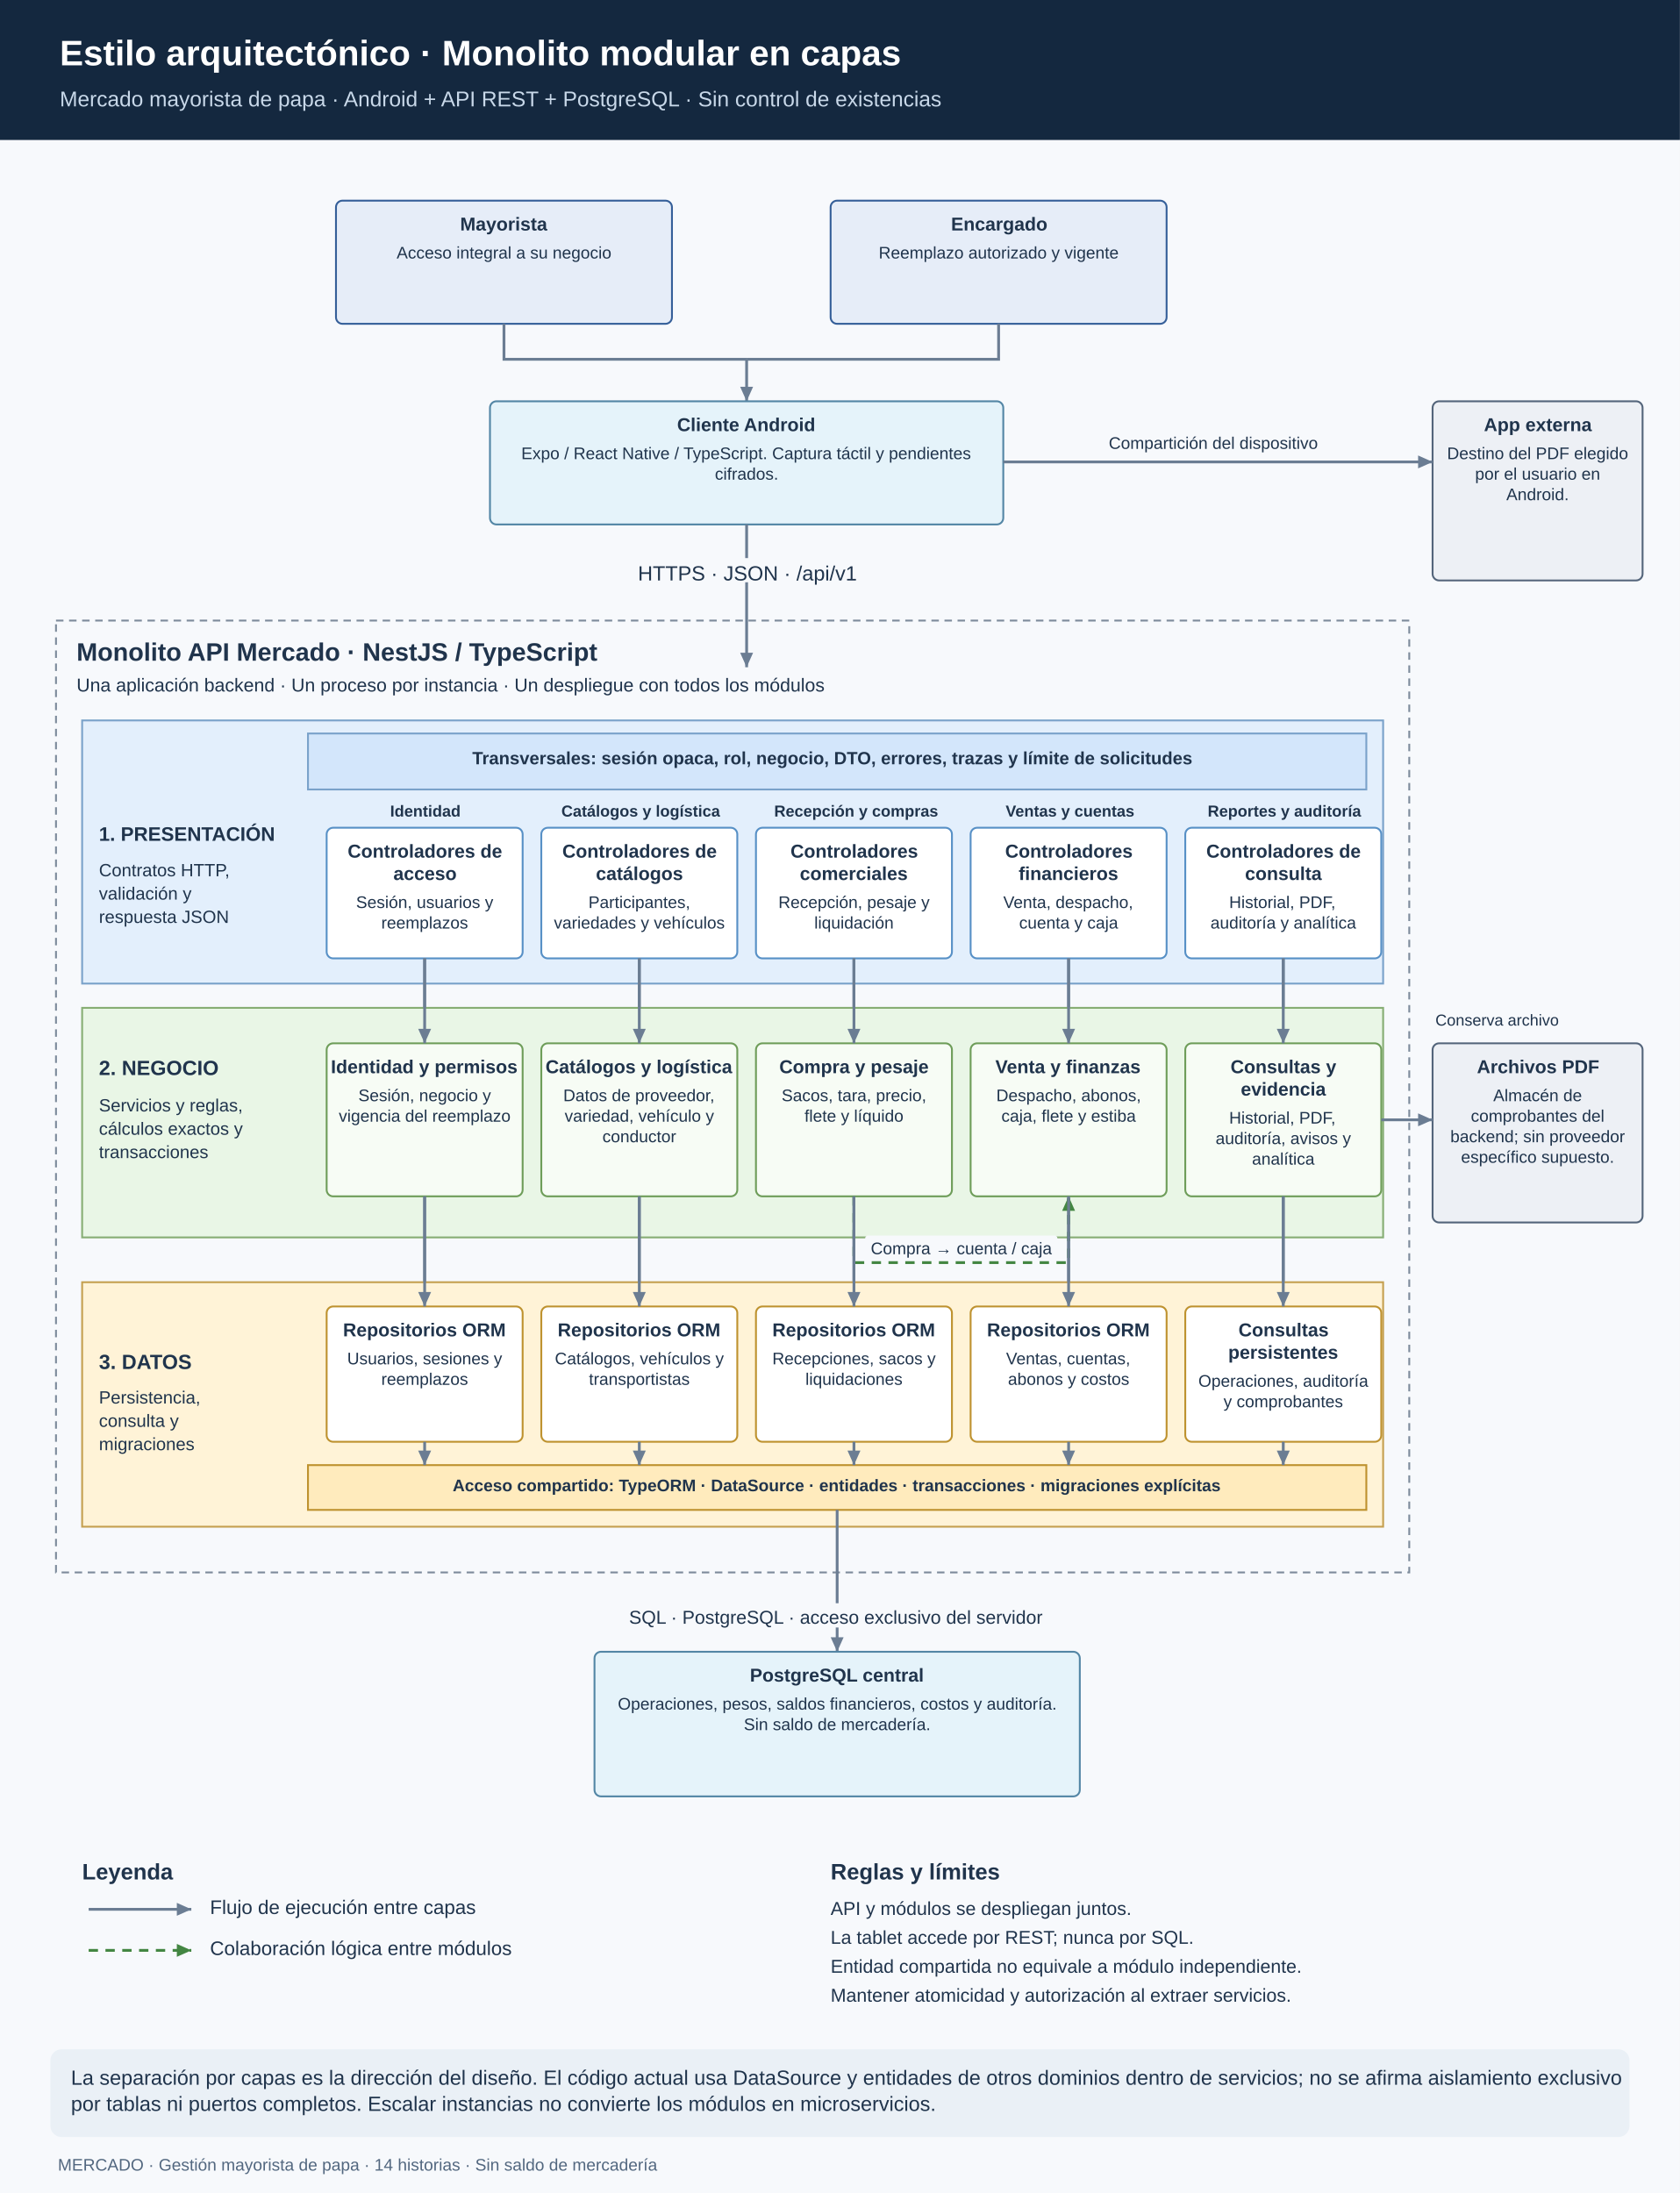
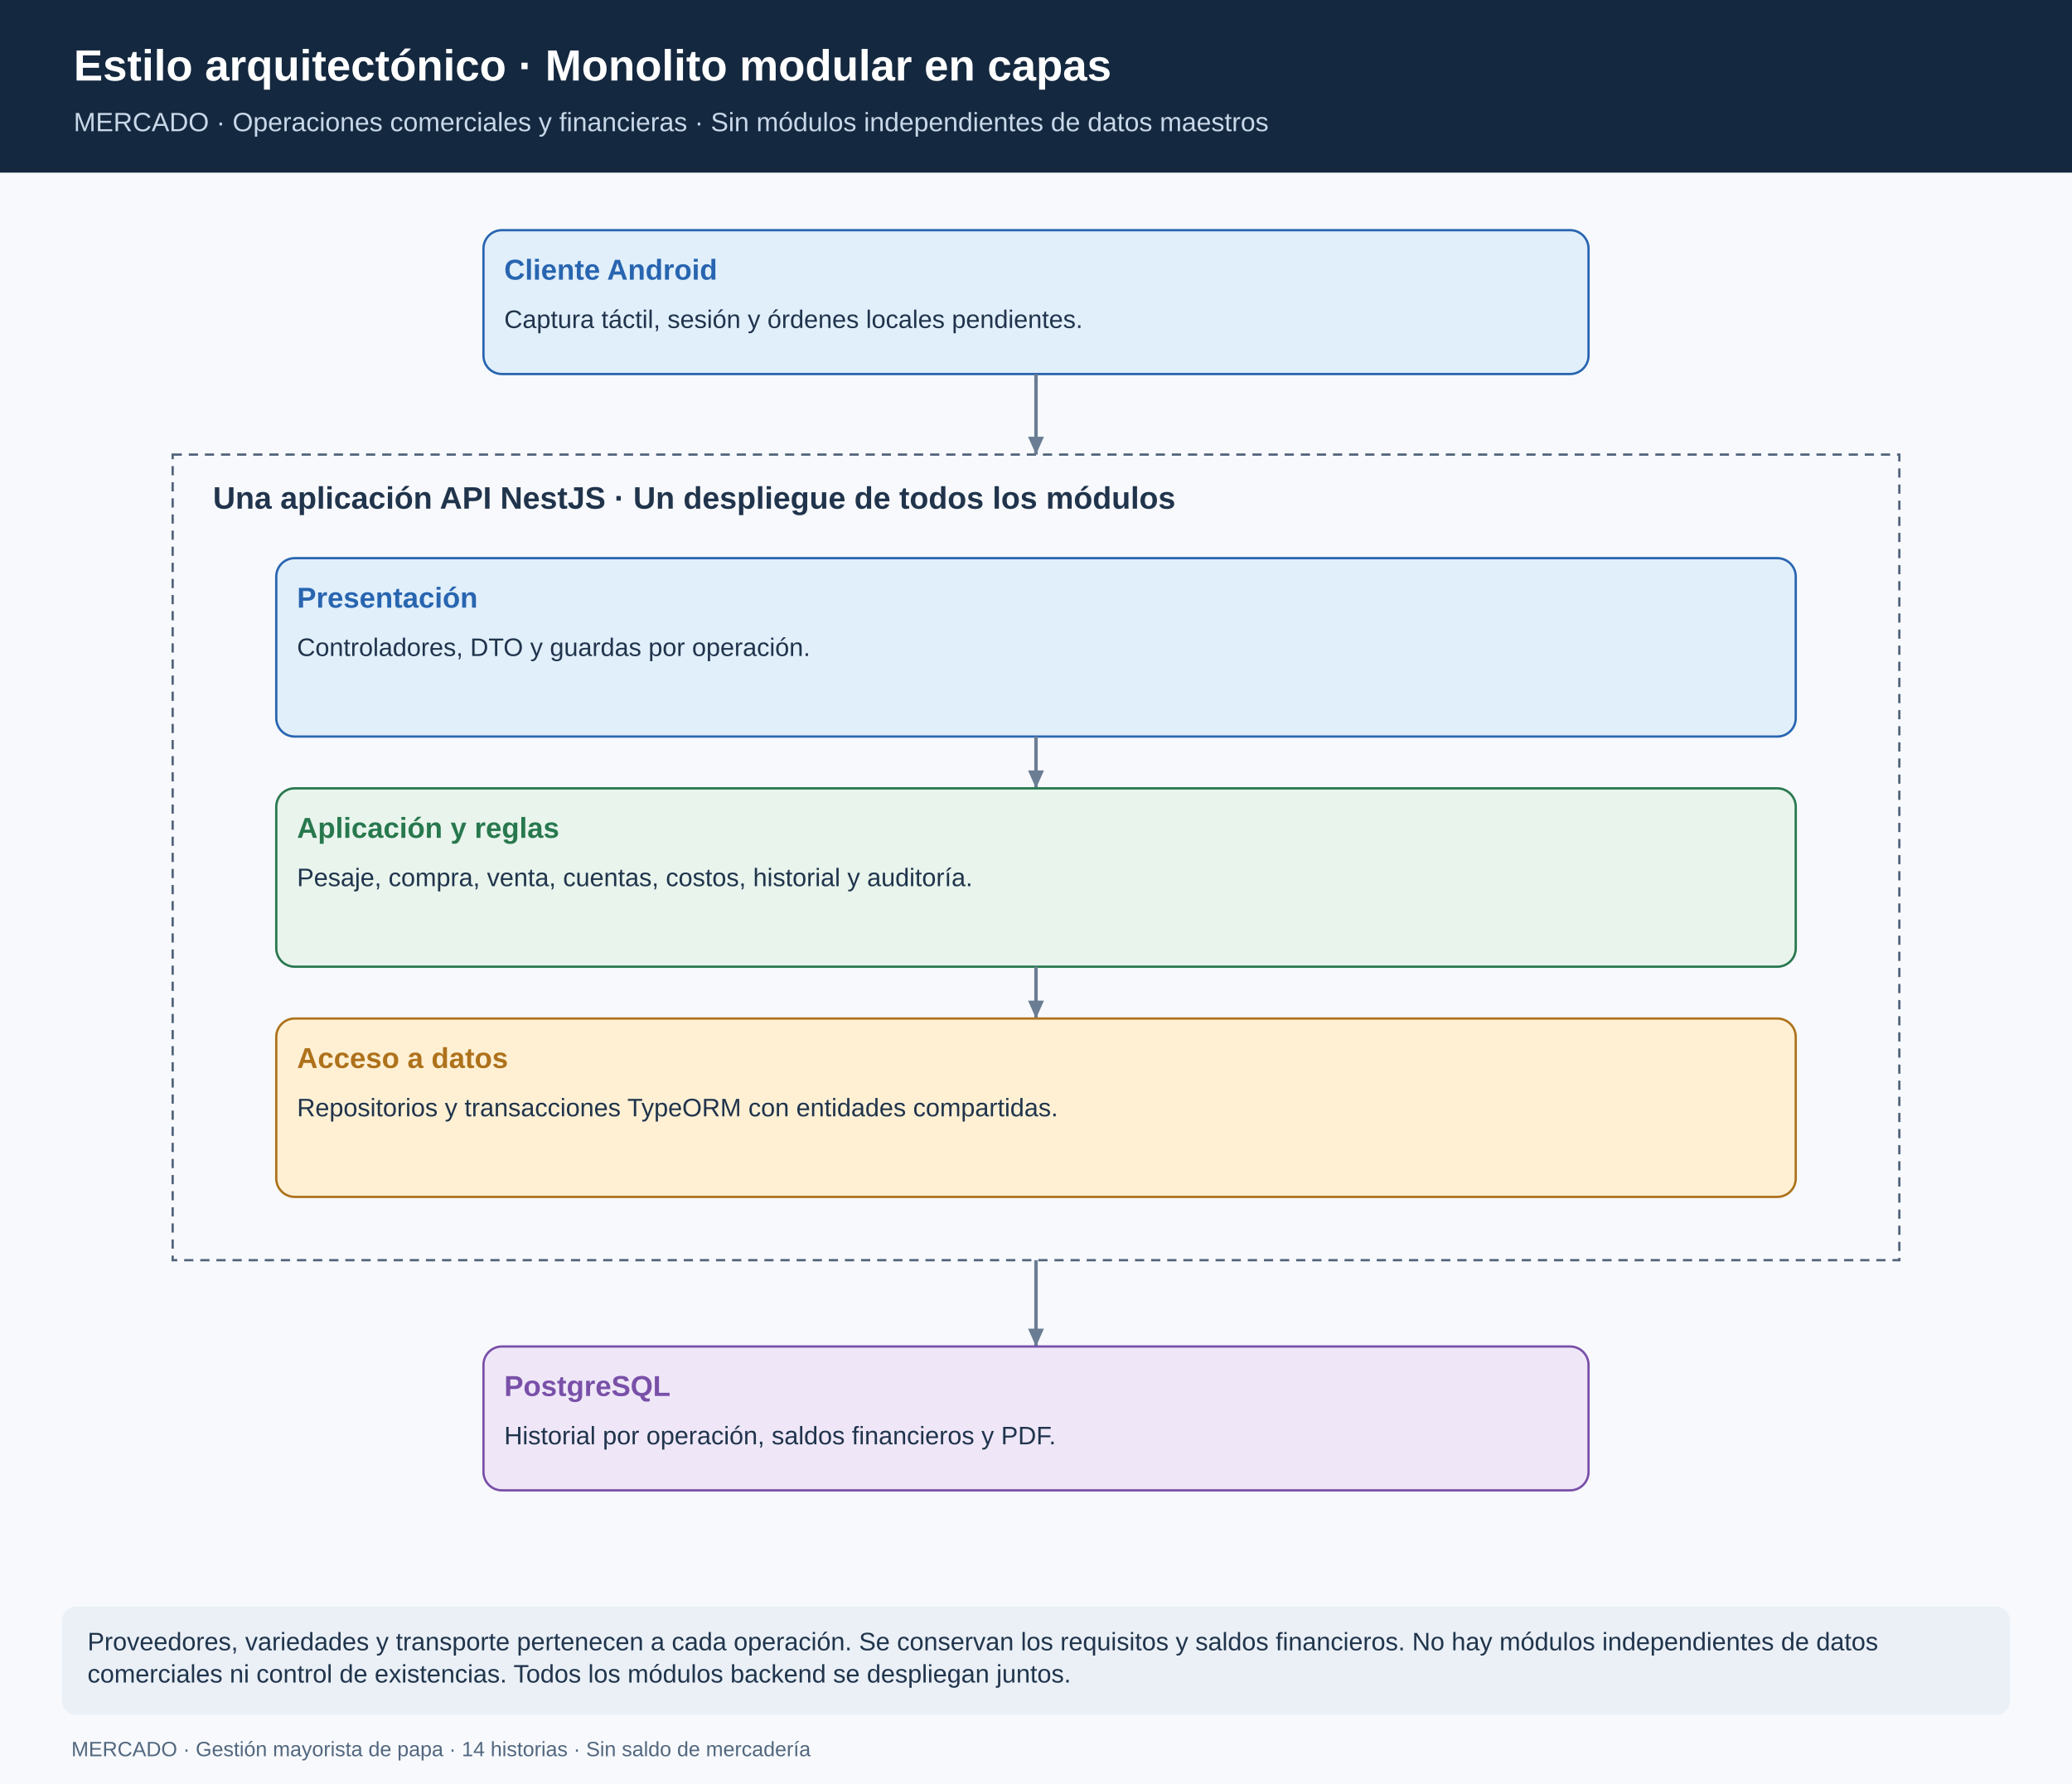
- <svg xmlns="http://www.w3.org/2000/svg" width="1800" height="2350" viewBox="0 0 1800 2350" role="img">
-   <rect width="1800" height="2350" fill="#f7f9fc" />
+ <svg xmlns="http://www.w3.org/2000/svg" width="1800" height="1550" viewBox="0 0 1800 1550" role="img">
+   <rect width="1800" height="1550" fill="#f7f9fc" />
  <rect x="0" y="0" width="1800" height="150" rx="0" fill="#14283f" stroke="none" stroke-width="2" />
  <text x="64" y="70" font-family="Arial,sans-serif" font-size="38" font-weight="700" fill="white">Estilo arquitectónico · Monolito modular en capas</text>
-   <text x="64" y="114" font-family="Arial,sans-serif" font-size="23" font-weight="400" fill="#c8d8e9">Mercado mayorista de papa · Android + API REST + PostgreSQL · Sin control de existencias</text>
-   <rect x="360" y="215" width="360" height="132" rx="7" fill="#e6edf8" stroke="#355f99" stroke-width="2" />
-   <text x="493.0" y="247" font-family="Arial,sans-serif" font-size="20" font-weight="700" fill="#20344c">Mayorista</text>
-   <text x="425.0" y="277" font-family="Arial,sans-serif" font-size="18" font-weight="400" fill="#20344c">Acceso integral a su negocio</text>
-   <polyline points="540,347 540,385 800,385" fill="none" stroke="#6b7d93" stroke-width="3" />
-   <rect x="890" y="215" width="360" height="132" rx="7" fill="#e6edf8" stroke="#355f99" stroke-width="2" />
-   <text x="1019.0" y="247" font-family="Arial,sans-serif" font-size="20" font-weight="700" fill="#20344c">Encargado</text>
-   <text x="941.5" y="277" font-family="Arial,sans-serif" font-size="18" font-weight="400" fill="#20344c">Reemplazo autorizado y vigente</text>
-   <polyline points="1070,347 1070,385 800,385" fill="none" stroke="#6b7d93" stroke-width="3" />
-   <polyline points="800,385 800,430" fill="none" stroke="#6b7d93" stroke-width="3" />
-   <polygon points="800,430 793.068,414.477 806.932,414.477" fill="#6b7d93" />
-   <rect x="525" y="430" width="550" height="132" rx="7" fill="#e5f3fa" stroke="#5386a5" stroke-width="2" />
-   <text x="725.508" y="462" font-family="Arial,sans-serif" font-size="20" font-weight="700" fill="#20344c">Cliente Android</text>
-   <text x="558.508" y="492" font-family="Arial,sans-serif" font-size="18" font-weight="400" fill="#20344c">Expo / React Native / TypeScript. Captura táctil y pendientes</text>
-   <text x="766.0" y="514" font-family="Arial,sans-serif" font-size="18" font-weight="400" fill="#20344c">cifrados.</text>
-   <polyline points="800,562 800,715" fill="none" stroke="#6b7d93" stroke-width="3" />
-   <polygon points="800,715 793.068,699.477 806.932,699.477" fill="#6b7d93" />
-   <rect x="677.5" y="598" width="245.0" height="26" rx="3" fill="#f7f9fc" stroke="none" stroke-width="2" />
-   <text x="683.5" y="622" font-family="Arial,sans-serif" font-size="22" font-weight="400" fill="#20344c">HTTPS · JSON · /api/v1</text>
-   <rect x="60" y="665" width="1450" height="1020" rx="0" fill="none" stroke="#7d8b9b" stroke-width="2" stroke-dasharray="8 6" />
-   <text x="82" y="708" font-family="Arial,sans-serif" font-size="27" font-weight="700" fill="#20344c">Monolito API Mercado · NestJS / TypeScript</text>
-   <text x="82" y="741" font-family="Arial,sans-serif" font-size="20" font-weight="400" fill="#20344c">Una aplicación backend · Un proceso por instancia · Un despliegue con todos los módulos</text>
-   <rect x="88" y="772" width="1394" height="282" rx="0" fill="#e3effc" stroke="#7aa2ca" stroke-width="2" />
-   <text x="106" y="901" font-family="Arial,sans-serif" font-size="21" font-weight="700" fill="#20344c">1. PRESENTACIÓN</text>
-   <text x="106" y="939" font-family="Arial,sans-serif" font-size="19" font-weight="400" fill="#20344c">Contratos HTTP,</text>
-   <text x="106" y="964" font-family="Arial,sans-serif" font-size="19" font-weight="400" fill="#20344c">validación y</text>
-   <text x="106" y="989" font-family="Arial,sans-serif" font-size="19" font-weight="400" fill="#20344c">respuesta JSON</text>
-   <rect x="330" y="786" width="1134" height="60" rx="0" fill="#d3e6fb" stroke="#7aa2ca" stroke-width="2" />
-   <text x="506.008" y="819" font-family="Arial,sans-serif" font-size="19" font-weight="700" fill="#20344c">Transversales: sesión opaca, rol, negocio, DTO, errores, trazas y límite de solicitudes</text>
-   <text x="418.0" y="875" font-family="Arial,sans-serif" font-size="17" font-weight="700" fill="#20344c">Identidad</text>
-   <rect x="350" y="887" width="210" height="140" rx="7" fill="white" stroke="#5790c6" stroke-width="2" />
-   <text x="372.5" y="919" font-family="Arial,sans-serif" font-size="20" font-weight="700" fill="#20344c">Controladores de</text>
-   <text x="421.5" y="943" font-family="Arial,sans-serif" font-size="20" font-weight="700" fill="#20344c">acceso</text>
-   <text x="381.5" y="973" font-family="Arial,sans-serif" font-size="18" font-weight="400" fill="#20344c">Sesión, usuarios y</text>
-   <text x="408.5" y="995" font-family="Arial,sans-serif" font-size="18" font-weight="400" fill="#20344c">reemplazos</text>
-   <polyline points="455.0,1027 455.0,1118" fill="none" stroke="#6b7d93" stroke-width="3" />
-   <polygon points="455.0,1118 448.068,1102.477 461.932,1102.477" fill="#6b7d93" />
-   <text x="601.5" y="875" font-family="Arial,sans-serif" font-size="17" font-weight="700" fill="#20344c">Catálogos y logística</text>
-   <rect x="580" y="887" width="210" height="140" rx="7" fill="white" stroke="#5790c6" stroke-width="2" />
-   <text x="602.5" y="919" font-family="Arial,sans-serif" font-size="20" font-weight="700" fill="#20344c">Controladores de</text>
-   <text x="638.5" y="943" font-family="Arial,sans-serif" font-size="20" font-weight="700" fill="#20344c">catálogos</text>
-   <text x="630.5" y="973" font-family="Arial,sans-serif" font-size="18" font-weight="400" fill="#20344c">Participantes,</text>
-   <text x="593.5" y="995" font-family="Arial,sans-serif" font-size="18" font-weight="400" fill="#20344c">variedades y vehículos</text>
-   <polyline points="685.0,1027 685.0,1118" fill="none" stroke="#6b7d93" stroke-width="3" />
-   <polygon points="685.0,1118 678.068,1102.477 691.932,1102.477" fill="#6b7d93" />
-   <text x="829.5" y="875" font-family="Arial,sans-serif" font-size="17" font-weight="700" fill="#20344c">Recepción y compras</text>
-   <rect x="810" y="887" width="210" height="140" rx="7" fill="white" stroke="#5790c6" stroke-width="2" />
-   <text x="847.0" y="919" font-family="Arial,sans-serif" font-size="20" font-weight="700" fill="#20344c">Controladores</text>
-   <text x="857.0" y="943" font-family="Arial,sans-serif" font-size="20" font-weight="700" fill="#20344c">comerciales</text>
-   <text x="834.0" y="973" font-family="Arial,sans-serif" font-size="18" font-weight="400" fill="#20344c">Recepción, pesaje y</text>
-   <text x="872.5" y="995" font-family="Arial,sans-serif" font-size="18" font-weight="400" fill="#20344c">liquidación</text>
-   <polyline points="915.0,1027 915.0,1118" fill="none" stroke="#6b7d93" stroke-width="3" />
-   <polygon points="915.0,1118 908.068,1102.477 921.932,1102.477" fill="#6b7d93" />
-   <text x="1077.508" y="875" font-family="Arial,sans-serif" font-size="17" font-weight="700" fill="#20344c">Ventas y cuentas</text>
-   <rect x="1040" y="887" width="210" height="140" rx="7" fill="white" stroke="#5790c6" stroke-width="2" />
-   <text x="1077.0" y="919" font-family="Arial,sans-serif" font-size="20" font-weight="700" fill="#20344c">Controladores</text>
-   <text x="1091.5" y="943" font-family="Arial,sans-serif" font-size="20" font-weight="700" fill="#20344c">financieros</text>
-   <text x="1075.008" y="973" font-family="Arial,sans-serif" font-size="18" font-weight="400" fill="#20344c">Venta, despacho,</text>
-   <text x="1092.0" y="995" font-family="Arial,sans-serif" font-size="18" font-weight="400" fill="#20344c">cuenta y caja</text>
-   <polyline points="1145.0,1027 1145.0,1118" fill="none" stroke="#6b7d93" stroke-width="3" />
-   <polygon points="1145.0,1118 1138.068,1102.477 1151.932,1102.477" fill="#6b7d93" />
-   <text x="1294.0" y="875" font-family="Arial,sans-serif" font-size="17" font-weight="700" fill="#20344c">Reportes y auditoría</text>
-   <rect x="1270" y="887" width="210" height="140" rx="7" fill="white" stroke="#5790c6" stroke-width="2" />
-   <text x="1292.5" y="919" font-family="Arial,sans-serif" font-size="20" font-weight="700" fill="#20344c">Controladores de</text>
-   <text x="1334.0" y="943" font-family="Arial,sans-serif" font-size="20" font-weight="700" fill="#20344c">consulta</text>
-   <text x="1317.008" y="973" font-family="Arial,sans-serif" font-size="18" font-weight="400" fill="#20344c">Historial, PDF,</text>
-   <text x="1297.0" y="995" font-family="Arial,sans-serif" font-size="18" font-weight="400" fill="#20344c">auditoría y analítica</text>
-   <polyline points="1375.0,1027 1375.0,1118" fill="none" stroke="#6b7d93" stroke-width="3" />
-   <polygon points="1375.0,1118 1368.068,1102.477 1381.932,1102.477" fill="#6b7d93" />
-   <rect x="88" y="1080" width="1394" height="246" rx="0" fill="#e9f6e6" stroke="#87ae74" stroke-width="2" />
-   <text x="106" y="1152" font-family="Arial,sans-serif" font-size="22" font-weight="700" fill="#20344c">2. NEGOCIO</text>
-   <text x="106" y="1191" font-family="Arial,sans-serif" font-size="19" font-weight="400" fill="#20344c">Servicios y reglas,</text>
-   <text x="106" y="1216" font-family="Arial,sans-serif" font-size="19" font-weight="400" fill="#20344c">cálculos exactos y</text>
-   <text x="106" y="1241" font-family="Arial,sans-serif" font-size="19" font-weight="400" fill="#20344c">transacciones</text>
-   <rect x="350" y="1118" width="210" height="164" rx="7" fill="#f7fcf5" stroke="#6e9d59" stroke-width="2" />
-   <text x="354.5" y="1150" font-family="Arial,sans-serif" font-size="20" font-weight="700" fill="#20344c">Identidad y permisos</text>
-   <text x="384.0" y="1180" font-family="Arial,sans-serif" font-size="18" font-weight="400" fill="#20344c">Sesión, negocio y</text>
-   <text x="363.0" y="1202" font-family="Arial,sans-serif" font-size="18" font-weight="400" fill="#20344c">vigencia del reemplazo</text>
-   <polyline points="455.0,1282 455.0,1400" fill="none" stroke="#6b7d93" stroke-width="3" />
-   <polygon points="455.0,1400 448.068,1384.477 461.932,1384.477" fill="#6b7d93" />
-   <rect x="580" y="1118" width="210" height="164" rx="7" fill="#f7fcf5" stroke="#6e9d59" stroke-width="2" />
-   <text x="584.5" y="1150" font-family="Arial,sans-serif" font-size="20" font-weight="700" fill="#20344c">Catálogos y logística</text>
-   <text x="603.508" y="1180" font-family="Arial,sans-serif" font-size="18" font-weight="400" fill="#20344c">Datos de proveedor,</text>
-   <text x="605.0" y="1202" font-family="Arial,sans-serif" font-size="18" font-weight="400" fill="#20344c">variedad, vehículo y</text>
-   <text x="645.5" y="1224" font-family="Arial,sans-serif" font-size="18" font-weight="400" fill="#20344c">conductor</text>
-   <polyline points="685.0,1282 685.0,1400" fill="none" stroke="#6b7d93" stroke-width="3" />
-   <polygon points="685.0,1400 678.068,1384.477 691.932,1384.477" fill="#6b7d93" />
-   <rect x="810" y="1118" width="210" height="164" rx="7" fill="#f7fcf5" stroke="#6e9d59" stroke-width="2" />
-   <text x="835.0" y="1150" font-family="Arial,sans-serif" font-size="20" font-weight="700" fill="#20344c">Compra y pesaje</text>
-   <text x="837.5" y="1180" font-family="Arial,sans-serif" font-size="18" font-weight="400" fill="#20344c">Sacos, tara, precio,</text>
-   <text x="862.0" y="1202" font-family="Arial,sans-serif" font-size="18" font-weight="400" fill="#20344c">flete y líquido</text>
-   <polyline points="915.0,1282 915.0,1400" fill="none" stroke="#6b7d93" stroke-width="3" />
-   <polygon points="915.0,1400 908.068,1384.477 921.932,1384.477" fill="#6b7d93" />
-   <rect x="1040" y="1118" width="210" height="164" rx="7" fill="#f7fcf5" stroke="#6e9d59" stroke-width="2" />
-   <text x="1066.508" y="1150" font-family="Arial,sans-serif" font-size="20" font-weight="700" fill="#20344c">Venta y finanzas</text>
-   <text x="1067.5" y="1180" font-family="Arial,sans-serif" font-size="18" font-weight="400" fill="#20344c">Despacho, abonos,</text>
-   <text x="1073.0" y="1202" font-family="Arial,sans-serif" font-size="18" font-weight="400" fill="#20344c">caja, flete y estiba</text>
-   <polyline points="1145.0,1282 1145.0,1400" fill="none" stroke="#6b7d93" stroke-width="3" />
-   <polygon points="1145.0,1400 1138.068,1384.477 1151.932,1384.477" fill="#6b7d93" />
-   <rect x="1270" y="1118" width="210" height="164" rx="7" fill="#f7fcf5" stroke="#6e9d59" stroke-width="2" />
-   <text x="1318.5" y="1150" font-family="Arial,sans-serif" font-size="20" font-weight="700" fill="#20344c">Consultas y</text>
-   <text x="1329.5" y="1174" font-family="Arial,sans-serif" font-size="20" font-weight="700" fill="#20344c">evidencia</text>
-   <text x="1317.008" y="1204" font-family="Arial,sans-serif" font-size="18" font-weight="400" fill="#20344c">Historial, PDF,</text>
-   <text x="1302.5" y="1226" font-family="Arial,sans-serif" font-size="18" font-weight="400" fill="#20344c">auditoría, avisos y</text>
-   <text x="1341.5" y="1248" font-family="Arial,sans-serif" font-size="18" font-weight="400" fill="#20344c">analítica</text>
-   <polyline points="1375.0,1282 1375.0,1400" fill="none" stroke="#6b7d93" stroke-width="3" />
-   <polygon points="1375.0,1400 1368.068,1384.477 1381.932,1384.477" fill="#6b7d93" />
-   <polyline points="915,1282 915,1353 1145,1353 1145,1282" fill="none" stroke="#438642" stroke-width="3" stroke-dasharray="10 8" />
-   <polygon points="1145,1282 1151.932,1297.523 1138.068,1297.523" fill="#438642" />
-   <rect x="927.0" y="1324" width="206.0" height="26" rx="3" fill="#f7f9fc" stroke="none" stroke-width="2" />
-   <text x="933.0" y="1344" font-family="Arial,sans-serif" font-size="18" font-weight="400" fill="#20344c">Compra → cuenta / caja</text>
-   <rect x="88" y="1374" width="1394" height="262" rx="0" fill="#fff3d7" stroke="#c5a050" stroke-width="2" />
-   <text x="106" y="1467" font-family="Arial,sans-serif" font-size="22" font-weight="700" fill="#20344c">3. DATOS</text>
-   <text x="106" y="1504" font-family="Arial,sans-serif" font-size="19" font-weight="400" fill="#20344c">Persistencia,</text>
-   <text x="106" y="1529" font-family="Arial,sans-serif" font-size="19" font-weight="400" fill="#20344c">consulta y</text>
-   <text x="106" y="1554" font-family="Arial,sans-serif" font-size="19" font-weight="400" fill="#20344c">migraciones</text>
-   <rect x="350" y="1400" width="210" height="145" rx="7" fill="white" stroke="#be922f" stroke-width="2" />
-   <text x="367.5" y="1432" font-family="Arial,sans-serif" font-size="20" font-weight="700" fill="#20344c">Repositorios ORM</text>
-   <text x="372.0" y="1462" font-family="Arial,sans-serif" font-size="18" font-weight="400" fill="#20344c">Usuarios, sesiones y</text>
-   <text x="408.5" y="1484" font-family="Arial,sans-serif" font-size="18" font-weight="400" fill="#20344c">reemplazos</text>
-   <rect x="580" y="1400" width="210" height="145" rx="7" fill="white" stroke="#be922f" stroke-width="2" />
-   <text x="597.5" y="1432" font-family="Arial,sans-serif" font-size="20" font-weight="700" fill="#20344c">Repositorios ORM</text>
-   <text x="594.5" y="1462" font-family="Arial,sans-serif" font-size="18" font-weight="400" fill="#20344c">Catálogos, vehículos y</text>
-   <text x="631.0" y="1484" font-family="Arial,sans-serif" font-size="18" font-weight="400" fill="#20344c">transportistas</text>
-   <rect x="810" y="1400" width="210" height="145" rx="7" fill="white" stroke="#be922f" stroke-width="2" />
-   <text x="827.5" y="1432" font-family="Arial,sans-serif" font-size="20" font-weight="700" fill="#20344c">Repositorios ORM</text>
-   <text x="827.5" y="1462" font-family="Arial,sans-serif" font-size="18" font-weight="400" fill="#20344c">Recepciones, sacos y</text>
-   <text x="863.0" y="1484" font-family="Arial,sans-serif" font-size="18" font-weight="400" fill="#20344c">liquidaciones</text>
-   <rect x="1040" y="1400" width="210" height="145" rx="7" fill="white" stroke="#be922f" stroke-width="2" />
-   <text x="1057.5" y="1432" font-family="Arial,sans-serif" font-size="20" font-weight="700" fill="#20344c">Repositorios ORM</text>
-   <text x="1078.008" y="1462" font-family="Arial,sans-serif" font-size="18" font-weight="400" fill="#20344c">Ventas, cuentas,</text>
-   <text x="1080.0" y="1484" font-family="Arial,sans-serif" font-size="18" font-weight="400" fill="#20344c">abonos y costos</text>
-   <rect x="1270" y="1400" width="210" height="145" rx="7" fill="white" stroke="#be922f" stroke-width="2" />
-   <text x="1327.0" y="1432" font-family="Arial,sans-serif" font-size="20" font-weight="700" fill="#20344c">Consultas</text>
-   <text x="1316.0" y="1456" font-family="Arial,sans-serif" font-size="20" font-weight="700" fill="#20344c">persistentes</text>
-   <text x="1284.0" y="1486" font-family="Arial,sans-serif" font-size="18" font-weight="400" fill="#20344c">Operaciones, auditoría</text>
-   <text x="1311.0" y="1508" font-family="Arial,sans-serif" font-size="18" font-weight="400" fill="#20344c">y comprobantes</text>
-   <rect x="330" y="1570" width="1134" height="48" rx="0" fill="#ffebbd" stroke="#be922f" stroke-width="2" />
-   <text x="485.008" y="1598" font-family="Arial,sans-serif" font-size="18" font-weight="700" fill="#20344c">Acceso compartido: TypeORM · DataSource · entidades · transacciones · migraciones explícitas</text>
-   <polyline points="455.0,1027 455.0,1118" fill="none" stroke="#6b7d93" stroke-width="3" />
-   <polygon points="455.0,1118 448.068,1102.477 461.932,1102.477" fill="#6b7d93" />
-   <polyline points="455.0,1282 455.0,1400" fill="none" stroke="#6b7d93" stroke-width="3" />
-   <polygon points="455.0,1400 448.068,1384.477 461.932,1384.477" fill="#6b7d93" />
-   <polyline points="455.0,1545 455.0,1570" fill="none" stroke="#6b7d93" stroke-width="3" />
-   <polygon points="455.0,1570 448.068,1554.477 461.932,1554.477" fill="#6b7d93" />
-   <polyline points="685.0,1027 685.0,1118" fill="none" stroke="#6b7d93" stroke-width="3" />
-   <polygon points="685.0,1118 678.068,1102.477 691.932,1102.477" fill="#6b7d93" />
-   <polyline points="685.0,1282 685.0,1400" fill="none" stroke="#6b7d93" stroke-width="3" />
-   <polygon points="685.0,1400 678.068,1384.477 691.932,1384.477" fill="#6b7d93" />
-   <polyline points="685.0,1545 685.0,1570" fill="none" stroke="#6b7d93" stroke-width="3" />
-   <polygon points="685.0,1570 678.068,1554.477 691.932,1554.477" fill="#6b7d93" />
-   <polyline points="915.0,1027 915.0,1118" fill="none" stroke="#6b7d93" stroke-width="3" />
-   <polygon points="915.0,1118 908.068,1102.477 921.932,1102.477" fill="#6b7d93" />
-   <polyline points="915.0,1282 915.0,1400" fill="none" stroke="#6b7d93" stroke-width="3" />
-   <polygon points="915.0,1400 908.068,1384.477 921.932,1384.477" fill="#6b7d93" />
-   <polyline points="915.0,1545 915.0,1570" fill="none" stroke="#6b7d93" stroke-width="3" />
-   <polygon points="915.0,1570 908.068,1554.477 921.932,1554.477" fill="#6b7d93" />
-   <polyline points="1145.0,1027 1145.0,1118" fill="none" stroke="#6b7d93" stroke-width="3" />
-   <polygon points="1145.0,1118 1138.068,1102.477 1151.932,1102.477" fill="#6b7d93" />
-   <polyline points="1145.0,1282 1145.0,1400" fill="none" stroke="#6b7d93" stroke-width="3" />
-   <polygon points="1145.0,1400 1138.068,1384.477 1151.932,1384.477" fill="#6b7d93" />
-   <polyline points="1145.0,1545 1145.0,1570" fill="none" stroke="#6b7d93" stroke-width="3" />
-   <polygon points="1145.0,1570 1138.068,1554.477 1151.932,1554.477" fill="#6b7d93" />
-   <polyline points="1375.0,1027 1375.0,1118" fill="none" stroke="#6b7d93" stroke-width="3" />
-   <polygon points="1375.0,1118 1368.068,1102.477 1381.932,1102.477" fill="#6b7d93" />
-   <polyline points="1375.0,1282 1375.0,1400" fill="none" stroke="#6b7d93" stroke-width="3" />
-   <polygon points="1375.0,1400 1368.068,1384.477 1381.932,1384.477" fill="#6b7d93" />
-   <polyline points="1375.0,1545 1375.0,1570" fill="none" stroke="#6b7d93" stroke-width="3" />
-   <polygon points="1375.0,1570 1368.068,1554.477 1381.932,1554.477" fill="#6b7d93" />
-   <polyline points="897,1618 897,1770" fill="none" stroke="#6b7d93" stroke-width="3" />
-   <polygon points="897,1770 890.068,1754.477 903.932,1754.477" fill="#6b7d93" />
-   <rect x="668.016" y="1718" width="457.969" height="26" rx="3" fill="#f7f9fc" stroke="none" stroke-width="2" />
-   <text x="674.016" y="1740" font-family="Arial,sans-serif" font-size="20" font-weight="400" fill="#20344c">SQL · PostgreSQL · acceso exclusivo del servidor</text>
-   <rect x="637" y="1770" width="520" height="155" rx="7" fill="#e5f3fa" stroke="#5386a5" stroke-width="2" />
-   <text x="803.5" y="1802" font-family="Arial,sans-serif" font-size="20" font-weight="700" fill="#20344c">PostgreSQL central</text>
-   <text x="662.0" y="1832" font-family="Arial,sans-serif" font-size="18" font-weight="400" fill="#20344c">Operaciones, pesos, saldos financieros, costos y auditoría.</text>
-   <text x="797.0" y="1854" font-family="Arial,sans-serif" font-size="18" font-weight="400" fill="#20344c">Sin saldo de mercadería.</text>
-   <rect x="1535" y="1118" width="225" height="192" rx="7" fill="#edf0f5" stroke="#54657b" stroke-width="2" />
-   <text x="1582.5" y="1150" font-family="Arial,sans-serif" font-size="20" font-weight="700" fill="#20344c">Archivos PDF</text>
-   <text x="1600.0" y="1180" font-family="Arial,sans-serif" font-size="18" font-weight="400" fill="#20344c">Almacén de</text>
-   <text x="1576.0" y="1202" font-family="Arial,sans-serif" font-size="18" font-weight="400" fill="#20344c">comprobantes del</text>
-   <text x="1554.0" y="1224" font-family="Arial,sans-serif" font-size="18" font-weight="400" fill="#20344c">backend; sin proveedor</text>
-   <text x="1565.5" y="1246" font-family="Arial,sans-serif" font-size="18" font-weight="400" fill="#20344c">específico supuesto.</text>
-   <polyline points="1480,1200 1535,1200" fill="none" stroke="#6b7d93" stroke-width="3" />
-   <polygon points="1535,1200 1519.477,1206.932 1519.477,1193.068" fill="#6b7d93" />
-   <text x="1538" y="1099" font-family="Arial,sans-serif" font-size="17" font-weight="400" fill="#20344c">Conserva archivo</text>
-   <rect x="1535" y="430" width="225" height="192" rx="7" fill="#edf0f5" stroke="#54657b" stroke-width="2" />
-   <text x="1590.0" y="462" font-family="Arial,sans-serif" font-size="20" font-weight="700" fill="#20344c">App externa</text>
-   <text x="1550.5" y="492" font-family="Arial,sans-serif" font-size="18" font-weight="400" fill="#20344c">Destino del PDF elegido</text>
-   <text x="1580.5" y="514" font-family="Arial,sans-serif" font-size="18" font-weight="400" fill="#20344c">por el usuario en</text>
-   <text x="1614.0" y="536" font-family="Arial,sans-serif" font-size="18" font-weight="400" fill="#20344c">Android.</text>
-   <polyline points="1075,495 1535,495" fill="none" stroke="#6b7d93" stroke-width="3" />
-   <polygon points="1535,495 1519.477,501.932 1519.477,488.068" fill="#6b7d93" />
-   <rect x="1182.0" y="461" width="236.0" height="26" rx="3" fill="#f7f9fc" stroke="none" stroke-width="2" />
-   <text x="1188.0" y="481" font-family="Arial,sans-serif" font-size="18" font-weight="400" fill="#20344c">Compartición del dispositivo</text>
-   <text x="88" y="2014" font-family="Arial,sans-serif" font-size="24" font-weight="700" fill="#20344c">Leyenda</text>
-   <polyline points="95,2046 205,2046" fill="none" stroke="#6b7d93" stroke-width="3" />
-   <polygon points="205,2046 189.477,2052.932 189.477,2039.068" fill="#6b7d93" />
-   <text x="225" y="2051" font-family="Arial,sans-serif" font-size="21" font-weight="400" fill="#20344c">Flujo de ejecución entre capas</text>
-   <polyline points="95,2090 205,2090" fill="none" stroke="#438642" stroke-width="3" stroke-dasharray="10 8" />
-   <polygon points="205,2090 189.477,2096.932 189.477,2083.068" fill="#438642" />
-   <text x="225" y="2095" font-family="Arial,sans-serif" font-size="21" font-weight="400" fill="#20344c">Colaboración lógica entre módulos</text>
-   <text x="890" y="2014" font-family="Arial,sans-serif" font-size="24" font-weight="700" fill="#20344c">Reglas y límites</text>
-   <text x="890" y="2052" font-family="Arial,sans-serif" font-size="20" font-weight="400" fill="#20344c">API y módulos se despliegan juntos.</text>
-   <text x="890" y="2083" font-family="Arial,sans-serif" font-size="20" font-weight="400" fill="#20344c">La tablet accede por REST; nunca por SQL.</text>
-   <text x="890" y="2114" font-family="Arial,sans-serif" font-size="20" font-weight="400" fill="#20344c">Entidad compartida no equivale a módulo independiente.</text>
-   <text x="890" y="2145" font-family="Arial,sans-serif" font-size="20" font-weight="400" fill="#20344c">Mantener atomicidad y autorización al extraer servicios.</text>
-   <rect x="54" y="2196" width="1692" height="94" rx="12" fill="#eaf0f6" stroke="none" stroke-width="2" />
-   <text x="76" y="2234" font-family="Arial,sans-serif" font-size="22" font-weight="400" fill="#20344c">La separación por capas es la dirección del diseño. El código actual usa DataSource y entidades de otros dominios dentro de servicios; no se afirma aislamiento exclusivo</text>
-   <text x="76" y="2262" font-family="Arial,sans-serif" font-size="22" font-weight="400" fill="#20344c">por tablas ni puertos completos. Escalar instancias no convierte los módulos en microservicios.</text>
-   <text x="62" y="2326" font-family="Arial,sans-serif" font-size="18" font-weight="400" fill="#52677f">MERCADO  ·  Gestión mayorista de papa  ·  14 historias  ·  Sin saldo de mercadería</text>
+   <text x="64" y="114" font-family="Arial,sans-serif" font-size="23" font-weight="400" fill="#c8d8e9">MERCADO · Operaciones comerciales y financieras · Sin módulos independientes de datos maestros</text>
+   <rect x="420" y="200" width="960" height="125" rx="16" fill="#e1effb" stroke="#2865b0" stroke-width="2" />
+   <text x="438" y="243" font-family="Arial,sans-serif" font-size="25" font-weight="700" fill="#2865b0">Cliente Android</text>
+   <text x="438" y="285" font-family="Arial,sans-serif" font-size="22" font-weight="400" fill="#20344c">Captura táctil, sesión y órdenes locales pendientes.</text>
+   <rect x="150" y="395" width="1500" height="700" rx="0" fill="none" stroke="#53647c" stroke-width="2" stroke-dasharray="8 6" />
+   <text x="185" y="442" font-family="Arial,sans-serif" font-size="27" font-weight="700" fill="#20344c">Una aplicación API NestJS · Un despliegue de todos los módulos</text>
+   <rect x="240" y="485" width="1320" height="155" rx="16" fill="#e1effb" stroke="#2865b0" stroke-width="2" />
+   <text x="258" y="528" font-family="Arial,sans-serif" font-size="25" font-weight="700" fill="#2865b0">Presentación</text>
+   <text x="258" y="570" font-family="Arial,sans-serif" font-size="22" font-weight="400" fill="#20344c">Controladores, DTO y guardas por operación.</text>
+   <polyline points="900,640 900,685" fill="none" stroke="#6b7d93" stroke-width="3" />
+   <polygon points="900,685 893.068,669.477 906.932,669.477" fill="#6b7d93" />
+   <rect x="240" y="685" width="1320" height="155" rx="16" fill="#e8f4ec" stroke="#28784e" stroke-width="2" />
+   <text x="258" y="728" font-family="Arial,sans-serif" font-size="25" font-weight="700" fill="#28784e">Aplicación y reglas</text>
+   <text x="258" y="770" font-family="Arial,sans-serif" font-size="22" font-weight="400" fill="#20344c">Pesaje, compra, venta, cuentas, costos, historial y auditoría.</text>
+   <polyline points="900,840 900,885" fill="none" stroke="#6b7d93" stroke-width="3" />
+   <polygon points="900,885 893.068,869.477 906.932,869.477" fill="#6b7d93" />
+   <rect x="240" y="885" width="1320" height="155" rx="16" fill="#fff0d4" stroke="#ae721b" stroke-width="2" />
+   <text x="258" y="928" font-family="Arial,sans-serif" font-size="25" font-weight="700" fill="#ae721b">Acceso a datos</text>
+   <text x="258" y="970" font-family="Arial,sans-serif" font-size="22" font-weight="400" fill="#20344c">Repositorios y transacciones TypeORM con entidades compartidas.</text>
+   <polyline points="900,325 900,395" fill="none" stroke="#6b7d93" stroke-width="3" />
+   <polygon points="900,395 893.068,379.477 906.932,379.477" fill="#6b7d93" />
+   <polyline points="900,1095 900,1170" fill="none" stroke="#6b7d93" stroke-width="3" />
+   <polygon points="900,1170 893.068,1154.477 906.932,1154.477" fill="#6b7d93" />
+   <rect x="420" y="1170" width="960" height="125" rx="16" fill="#efe7f8" stroke="#7950a8" stroke-width="2" />
+   <text x="438" y="1213" font-family="Arial,sans-serif" font-size="25" font-weight="700" fill="#7950a8">PostgreSQL</text>
+   <text x="438" y="1255" font-family="Arial,sans-serif" font-size="22" font-weight="400" fill="#20344c">Historial por operación, saldos financieros y PDF.</text>
+   <rect x="54" y="1396" width="1692" height="94" rx="12" fill="#eaf0f6" stroke="none" stroke-width="2" />
+   <text x="76" y="1434" font-family="Arial,sans-serif" font-size="22" font-weight="400" fill="#20344c">Proveedores, variedades y transporte pertenecen a cada operación. Se conservan los requisitos y saldos financieros. No hay módulos independientes de datos</text>
+   <text x="76" y="1462" font-family="Arial,sans-serif" font-size="22" font-weight="400" fill="#20344c">comerciales ni control de existencias. Todos los módulos backend se despliegan juntos.</text>
+   <text x="62" y="1526" font-family="Arial,sans-serif" font-size="18" font-weight="400" fill="#52677f">MERCADO  ·  Gestión mayorista de papa  ·  14 historias  ·  Sin saldo de mercadería</text>
</svg>
